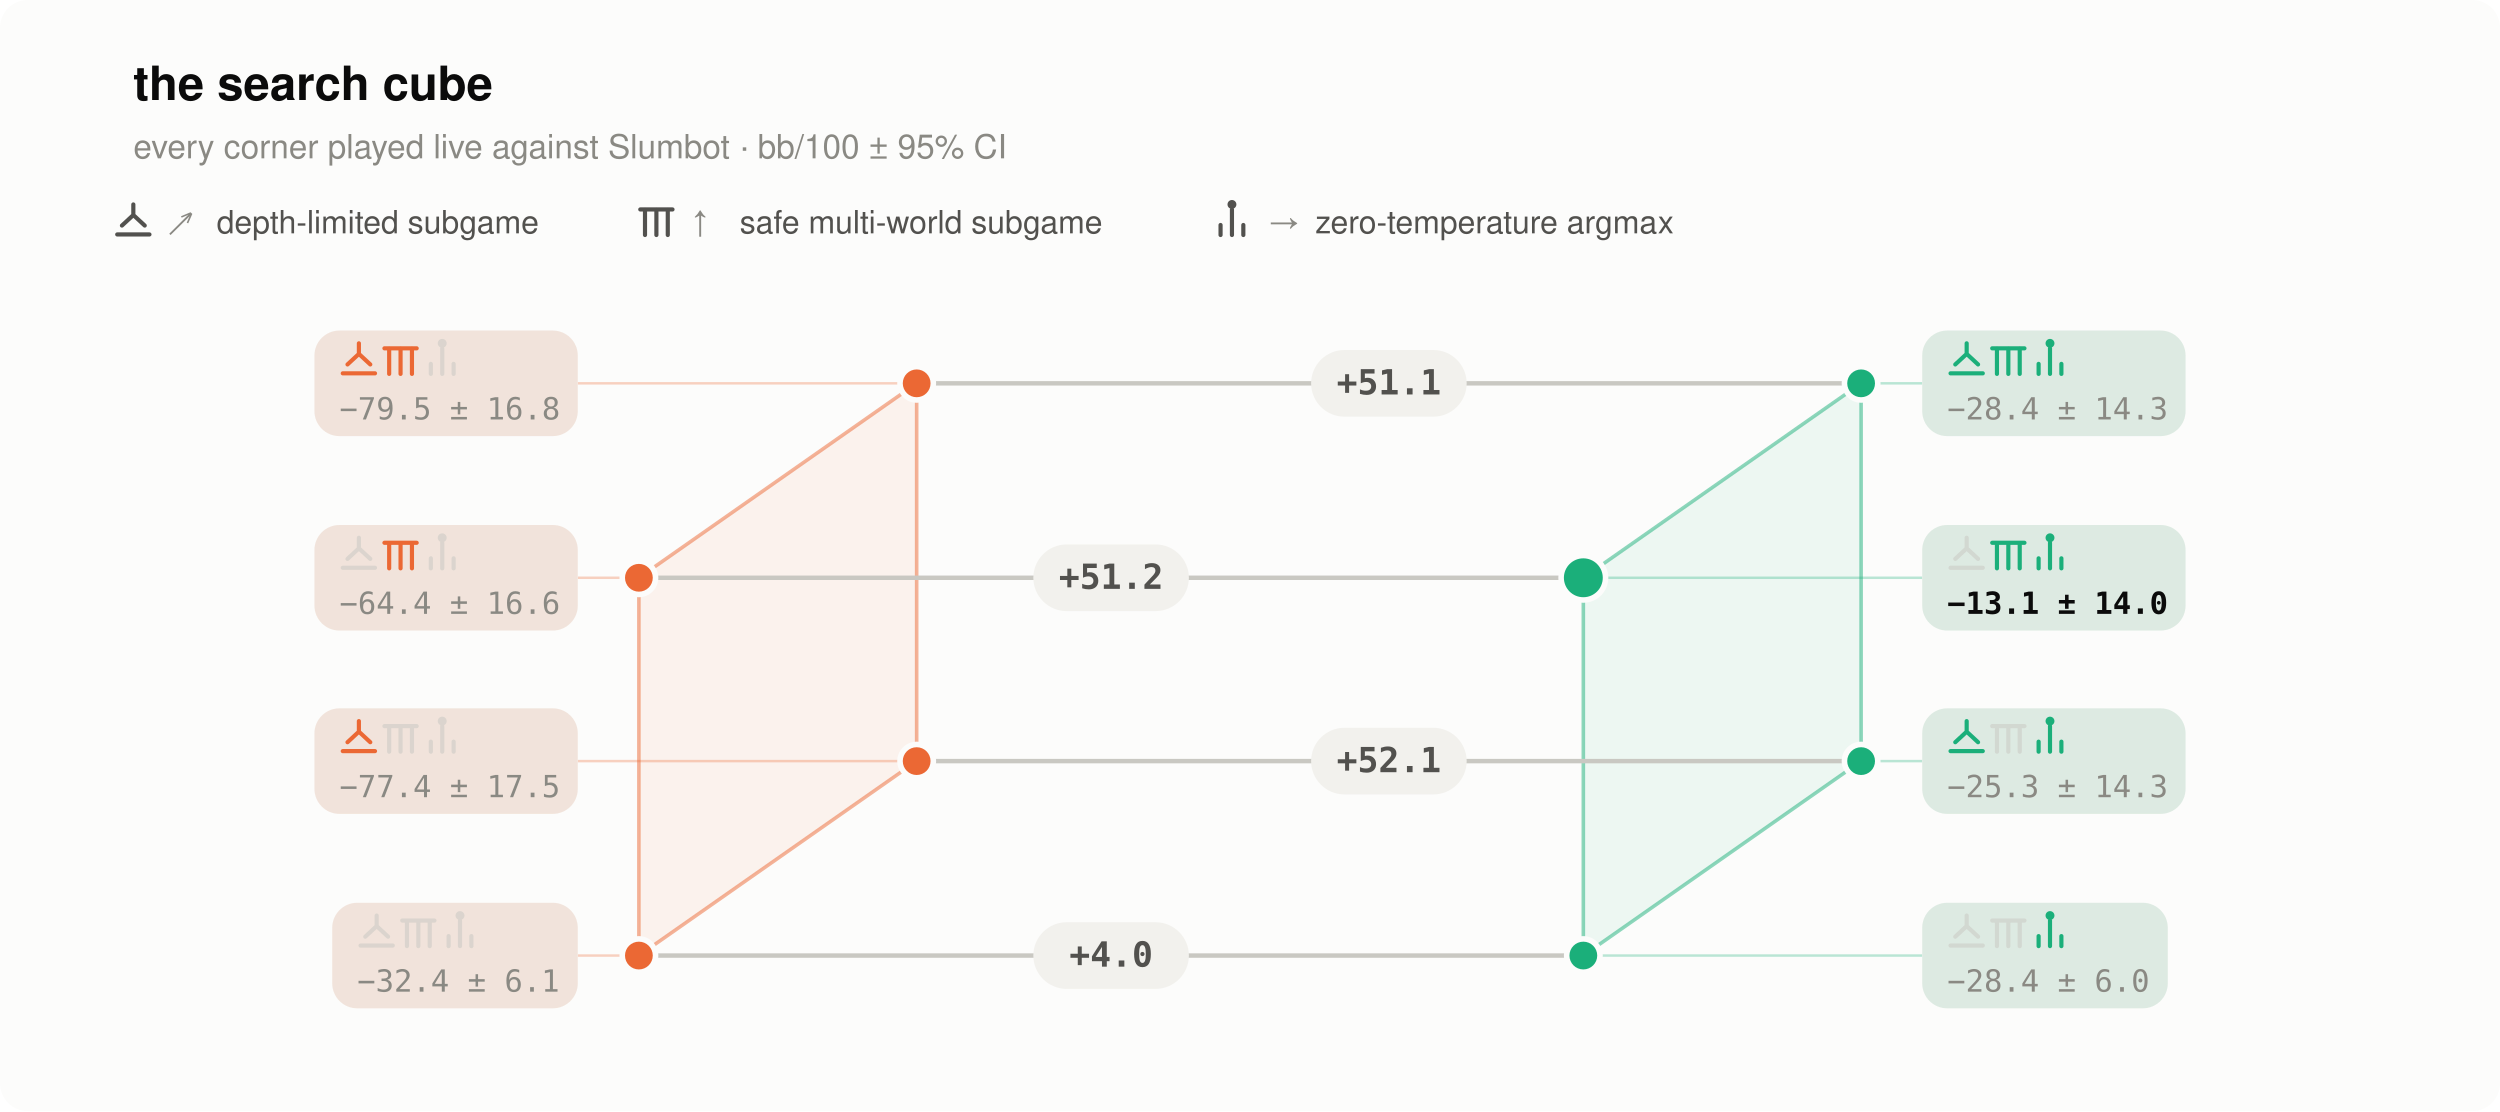
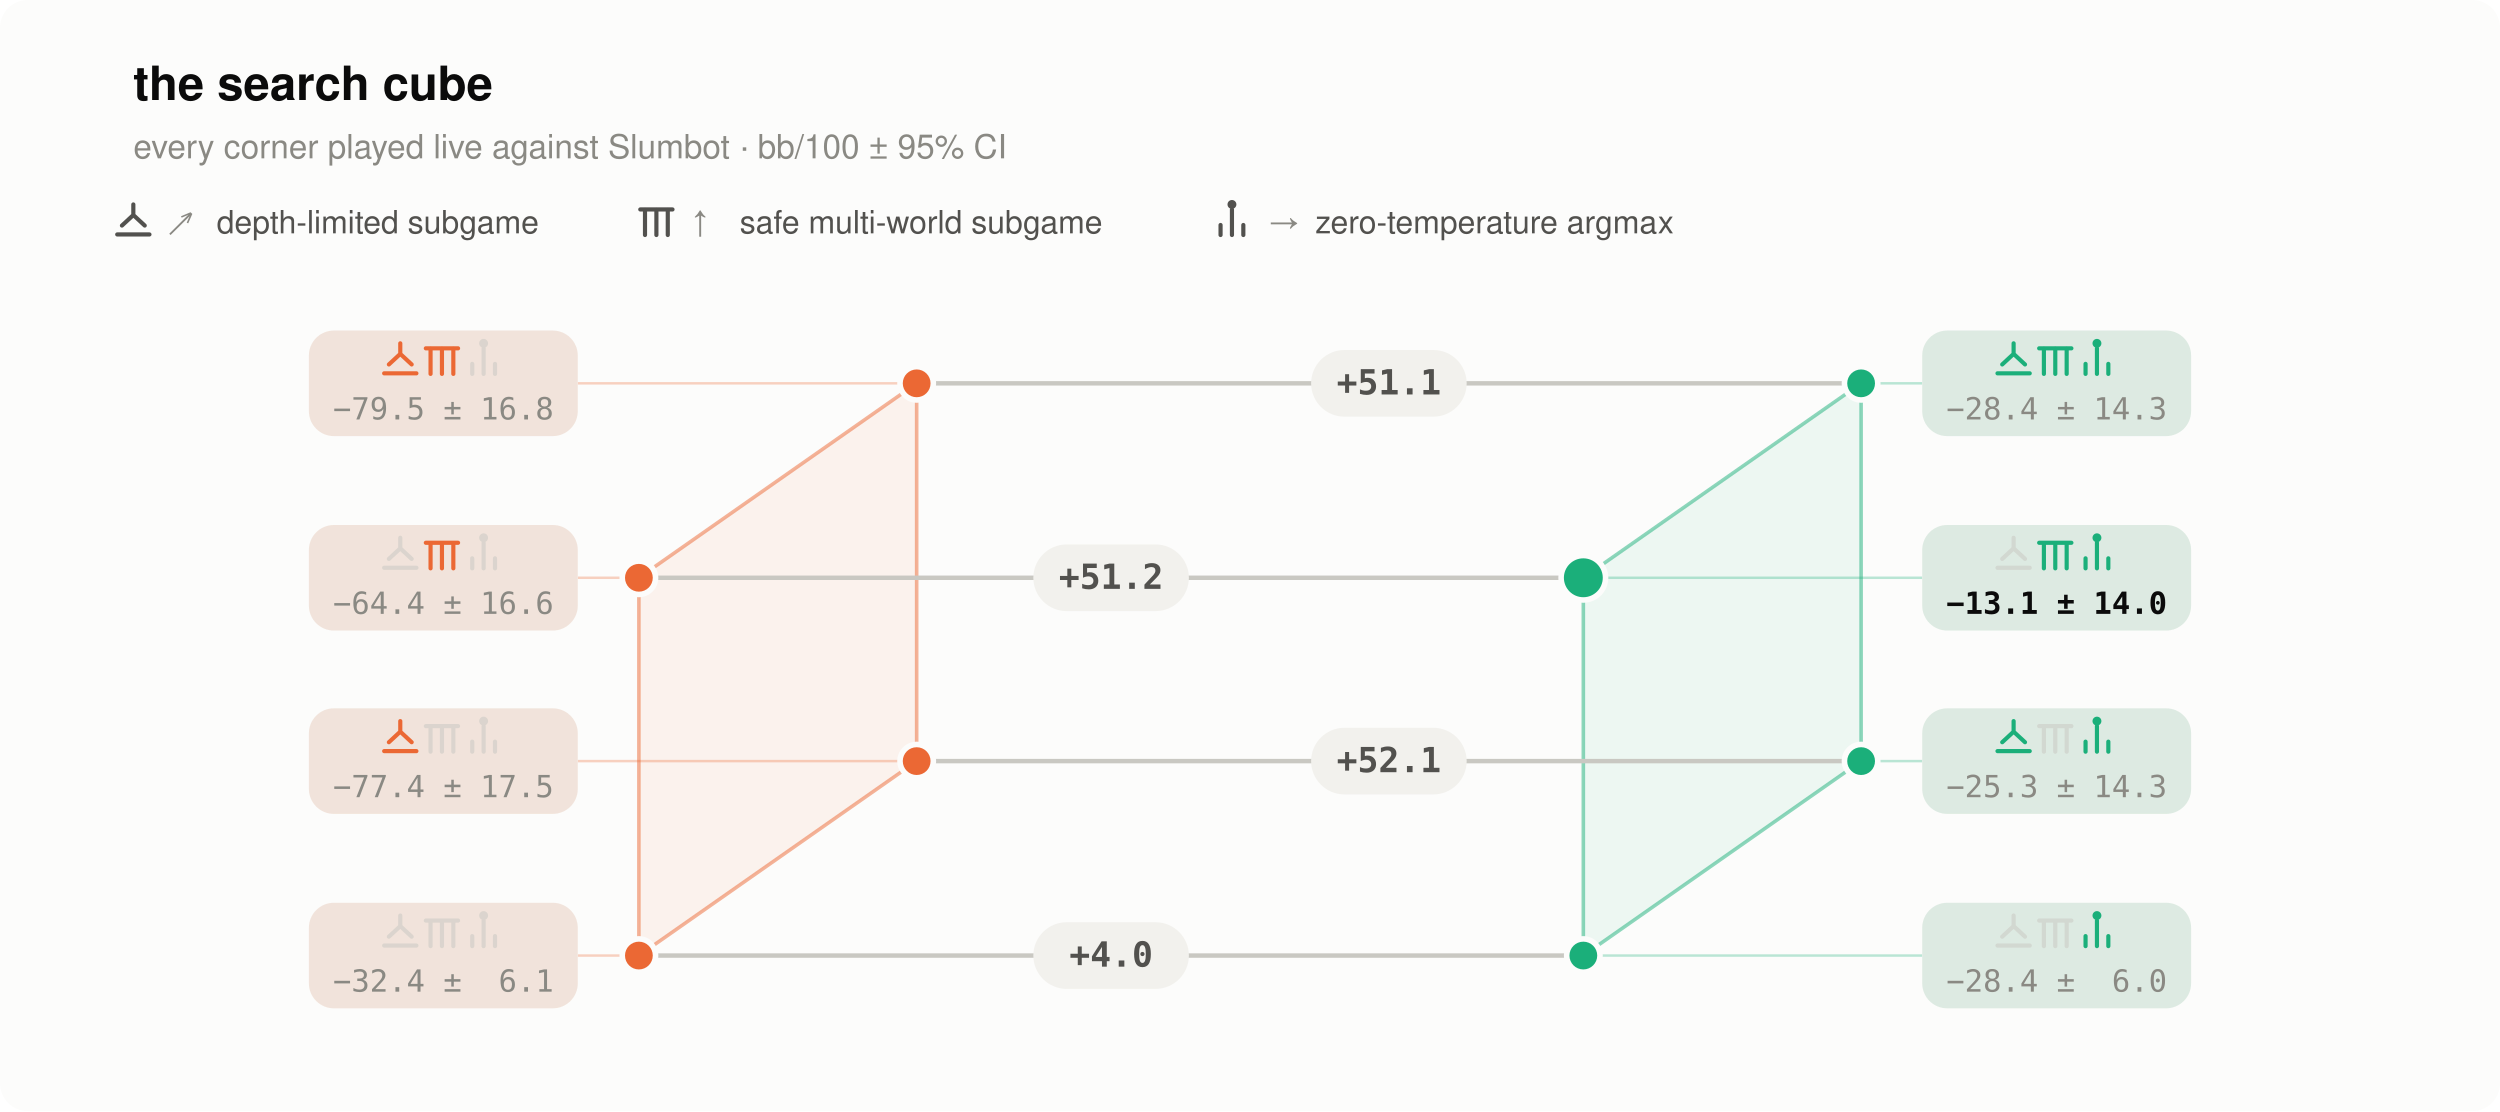
<svg xmlns="http://www.w3.org/2000/svg" viewBox="0 0 900 400" width="900" height="400" font-family="-apple-system, BlinkMacSystemFont, 'Segoe UI', Helvetica, Arial, sans-serif">
  <rect x="0.0" y="0.0" width="900.0" height="400.0" rx="10" fill="#fcfcfb" opacity="1" />
  <text x="48.0" y="36.0" fill="#0b0b0b" font-family="-apple-system, BlinkMacSystemFont, 'Segoe UI', Helvetica, Arial, sans-serif" font-size="17" font-weight="600" text-anchor="start">the search cube</text>
  <text x="48.0" y="57.0" fill="#8a8983" font-family="-apple-system, BlinkMacSystemFont, 'Segoe UI', Helvetica, Arial, sans-serif" font-size="12" font-weight="400" text-anchor="start">every corner played live against Slumbot · bb/100 ± 95% CI</text>
  <polygon points="230.0,344.0 330.0,274.0 330.0,138.0 230.0,208.0" fill="#eb6834" opacity="0.07" />
  <line x1="230.0" y1="344.0" x2="330.0" y2="274.0" stroke="#eb6834" stroke-width="1.3" opacity="0.5" />
  <line x1="330.0" y1="274.0" x2="330.0" y2="138.0" stroke="#eb6834" stroke-width="1.3" opacity="0.5" />
  <line x1="330.0" y1="138.0" x2="230.0" y2="208.0" stroke="#eb6834" stroke-width="1.3" opacity="0.5" />
  <line x1="230.0" y1="208.0" x2="230.0" y2="344.0" stroke="#eb6834" stroke-width="1.3" opacity="0.5" />
  <polygon points="570.0,344.0 670.0,274.0 670.0,138.0 570.0,208.0" fill="#1baf7a" opacity="0.07" />
  <line x1="570.0" y1="344.0" x2="670.0" y2="274.0" stroke="#1baf7a" stroke-width="1.3" opacity="0.5" />
  <line x1="670.0" y1="274.0" x2="670.0" y2="138.0" stroke="#1baf7a" stroke-width="1.3" opacity="0.5" />
  <line x1="670.0" y1="138.0" x2="570.0" y2="208.0" stroke="#1baf7a" stroke-width="1.3" opacity="0.5" />
  <line x1="570.0" y1="208.0" x2="570.0" y2="344.0" stroke="#1baf7a" stroke-width="1.3" opacity="0.5" />
  <line x1="230.0" y1="344.0" x2="570.0" y2="344.0" stroke="#c9c8c2" stroke-width="1.6" opacity="1" />
  <rect x="372.0" y="332.0" width="56.0" height="24.0" rx="12" fill="#f2f1ed" opacity="1" />
  <text x="400.0" y="348.0" fill="#52514e" font-family="ui-monospace, SFMono-Regular, Menlo, monospace" font-size="12.5" font-weight="600" text-anchor="middle">+4.0</text>
  <line x1="330.0" y1="274.0" x2="670.0" y2="274.0" stroke="#c9c8c2" stroke-width="1.6" opacity="1" />
  <rect x="472.0" y="262.0" width="56.0" height="24.0" rx="12" fill="#f2f1ed" opacity="1" />
  <text x="500.0" y="278.0" fill="#52514e" font-family="ui-monospace, SFMono-Regular, Menlo, monospace" font-size="12.5" font-weight="600" text-anchor="middle">+52.1</text>
  <line x1="330.0" y1="138.0" x2="670.0" y2="138.0" stroke="#c9c8c2" stroke-width="1.6" opacity="1" />
  <rect x="472.0" y="126.0" width="56.0" height="24.0" rx="12" fill="#f2f1ed" opacity="1" />
  <text x="500.0" y="142.0" fill="#52514e" font-family="ui-monospace, SFMono-Regular, Menlo, monospace" font-size="12.5" font-weight="600" text-anchor="middle">+51.1</text>
  <line x1="230.0" y1="208.0" x2="570.0" y2="208.0" stroke="#c9c8c2" stroke-width="1.6" opacity="1" />
  <rect x="372.0" y="196.0" width="56.0" height="24.0" rx="12" fill="#f2f1ed" opacity="1" />
  <text x="400.0" y="212.0" fill="#52514e" font-family="ui-monospace, SFMono-Regular, Menlo, monospace" font-size="12.5" font-weight="600" text-anchor="middle">+51.2</text>
  <line x1="208.0" y1="344.0" x2="230.0" y2="344.0" stroke="#eb6834" stroke-width="0.9" opacity="0.3" />
  <circle cx="230.0" cy="344.0" r="7.0" fill="#fcfcfb" />
  <circle cx="230.0" cy="344.0" r="5.0" fill="#eb6834" />
-   <rect x="119.6" y="325.0" width="88.4" height="38.0" rx="9" fill="#f2f1ed" opacity="1" />
-   <rect x="119.6" y="325.0" width="88.4" height="38.0" rx="9" fill="#eb6834" opacity="0.1" />
-   <g transform="translate(135.6,336.0)" opacity="0.55">
-     <path d="M0,-6.4 L0,-2.6 M0,-2.6 L-4.1,1.2 M0,-2.6 L4.1,1.2" fill="none" stroke="#c9c8c2" stroke-linecap="round" stroke-linejoin="round" stroke-width="1.5" />
-     <path d="M-5.8,4.4 L5.8,4.4" fill="none" stroke="#c9c8c2" stroke-linecap="round" stroke-linejoin="round" stroke-width="1.5" />
-   </g>
-   <g transform="translate(150.6,336.0)" opacity="0.55">
-     <path d="M-5.8,-4.6 L5.8,-4.6" fill="none" stroke="#c9c8c2" stroke-linecap="round" stroke-linejoin="round" stroke-width="1.5" />
-     <path d="M-4.1,-4.4 L-4.1,4.6 M0,-4.4 L0,4.6 M4.1,-4.4 L4.1,4.6" fill="none" stroke="#c9c8c2" stroke-linecap="round" stroke-linejoin="round" stroke-width="1.5" />
-   </g>
-   <g transform="translate(165.6,336.0)" opacity="0.55">
-     <path d="M-4.1,4.6 L-4.1,1.0" fill="none" stroke="#c9c8c2" stroke-linecap="round" stroke-linejoin="round" stroke-width="1.5" />
-     <path d="M0,4.6 L0,-4.6" fill="none" stroke="#c9c8c2" stroke-linecap="round" stroke-linejoin="round" stroke-width="1.5" />
-     <path d="M4.1,4.6 L4.1,1.0" fill="none" stroke="#c9c8c2" stroke-linecap="round" stroke-linejoin="round" stroke-width="1.5" />
-     <circle cx="0" cy="-6.4" r="1.6" fill="#c9c8c2" />
-   </g>
-   <text x="128.6" y="357.0" fill="#8a8983" font-family="ui-monospace, SFMono-Regular, Menlo, monospace" font-size="11" font-weight="400" text-anchor="start">−32.4 ± 6.1</text>
+   <rect x="111.2" y="325.0" width="96.8" height="38.0" rx="9" fill="#f2f1ed" opacity="1" />
+   <rect x="111.2" y="325.0" width="96.8" height="38.0" rx="9" fill="#eb6834" opacity="0.1" />
+   <g transform="translate(144.1,336.0)" opacity="0.55">
+     <path d="M0,-6.4 L0,-2.6 M0,-2.6 L-4.1,1.2 M0,-2.6 L4.1,1.2" fill="none" stroke="#c9c8c2" stroke-linecap="round" stroke-linejoin="round" stroke-width="1.5" />
+     <path d="M-5.8,4.4 L5.8,4.4" fill="none" stroke="#c9c8c2" stroke-linecap="round" stroke-linejoin="round" stroke-width="1.5" />
+   </g>
+   <g transform="translate(159.1,336.0)" opacity="0.55">
+     <path d="M-5.8,-4.6 L5.8,-4.6" fill="none" stroke="#c9c8c2" stroke-linecap="round" stroke-linejoin="round" stroke-width="1.5" />
+     <path d="M-4.1,-4.4 L-4.1,4.6 M0,-4.4 L0,4.6 M4.1,-4.4 L4.1,4.6" fill="none" stroke="#c9c8c2" stroke-linecap="round" stroke-linejoin="round" stroke-width="1.5" />
+   </g>
+   <g transform="translate(174.1,336.0)" opacity="0.55">
+     <path d="M-4.1,4.6 L-4.1,1.0" fill="none" stroke="#c9c8c2" stroke-linecap="round" stroke-linejoin="round" stroke-width="1.5" />
+     <path d="M0,4.6 L0,-4.6" fill="none" stroke="#c9c8c2" stroke-linecap="round" stroke-linejoin="round" stroke-width="1.5" />
+     <path d="M4.1,4.6 L4.1,1.0" fill="none" stroke="#c9c8c2" stroke-linecap="round" stroke-linejoin="round" stroke-width="1.5" />
+     <circle cx="0" cy="-6.4" r="1.6" fill="#c9c8c2" />
+   </g>
+   <text x="159.6" y="357.0" fill="#8a8983" font-family="ui-monospace, SFMono-Regular, Menlo, monospace" font-size="11" font-weight="400" text-anchor="middle">−32.4 ±  6.1</text>
  <line x1="208.0" y1="274.0" x2="330.0" y2="274.0" stroke="#eb6834" stroke-width="0.9" opacity="0.3" />
  <circle cx="330.0" cy="274.0" r="7.0" fill="#fcfcfb" />
  <circle cx="330.0" cy="274.0" r="5.0" fill="#eb6834" />
-   <rect x="113.2" y="255.0" width="94.8" height="38.0" rx="9" fill="#f2f1ed" opacity="1" />
-   <rect x="113.2" y="255.0" width="94.8" height="38.0" rx="9" fill="#eb6834" opacity="0.1" />
-   <g transform="translate(129.2,266.0)" opacity="1">
+   <rect x="111.2" y="255.0" width="96.8" height="38.0" rx="9" fill="#f2f1ed" opacity="1" />
+   <rect x="111.2" y="255.0" width="96.8" height="38.0" rx="9" fill="#eb6834" opacity="0.1" />
+   <g transform="translate(144.1,266.0)" opacity="1">
    <path d="M0,-6.4 L0,-2.6 M0,-2.6 L-4.1,1.2 M0,-2.6 L4.1,1.2" fill="none" stroke="#eb6834" stroke-linecap="round" stroke-linejoin="round" stroke-width="1.5" />
    <path d="M-5.8,4.4 L5.8,4.4" fill="none" stroke="#eb6834" stroke-linecap="round" stroke-linejoin="round" stroke-width="1.5" />
  </g>
-   <g transform="translate(144.2,266.0)" opacity="0.55">
-     <path d="M-5.8,-4.6 L5.8,-4.6" fill="none" stroke="#c9c8c2" stroke-linecap="round" stroke-linejoin="round" stroke-width="1.5" />
-     <path d="M-4.1,-4.4 L-4.1,4.6 M0,-4.4 L0,4.6 M4.1,-4.4 L4.1,4.6" fill="none" stroke="#c9c8c2" stroke-linecap="round" stroke-linejoin="round" stroke-width="1.5" />
-   </g>
-   <g transform="translate(159.2,266.0)" opacity="0.55">
-     <path d="M-4.1,4.6 L-4.1,1.0" fill="none" stroke="#c9c8c2" stroke-linecap="round" stroke-linejoin="round" stroke-width="1.5" />
-     <path d="M0,4.6 L0,-4.6" fill="none" stroke="#c9c8c2" stroke-linecap="round" stroke-linejoin="round" stroke-width="1.5" />
-     <path d="M4.1,4.6 L4.1,1.0" fill="none" stroke="#c9c8c2" stroke-linecap="round" stroke-linejoin="round" stroke-width="1.5" />
-     <circle cx="0" cy="-6.4" r="1.6" fill="#c9c8c2" />
-   </g>
-   <text x="122.2" y="287.0" fill="#8a8983" font-family="ui-monospace, SFMono-Regular, Menlo, monospace" font-size="11" font-weight="400" text-anchor="start">−77.4 ± 17.5</text>
+   <g transform="translate(159.1,266.0)" opacity="0.55">
+     <path d="M-5.8,-4.6 L5.8,-4.6" fill="none" stroke="#c9c8c2" stroke-linecap="round" stroke-linejoin="round" stroke-width="1.5" />
+     <path d="M-4.1,-4.4 L-4.1,4.6 M0,-4.4 L0,4.6 M4.1,-4.4 L4.1,4.6" fill="none" stroke="#c9c8c2" stroke-linecap="round" stroke-linejoin="round" stroke-width="1.5" />
+   </g>
+   <g transform="translate(174.1,266.0)" opacity="0.55">
+     <path d="M-4.1,4.6 L-4.1,1.0" fill="none" stroke="#c9c8c2" stroke-linecap="round" stroke-linejoin="round" stroke-width="1.5" />
+     <path d="M0,4.6 L0,-4.6" fill="none" stroke="#c9c8c2" stroke-linecap="round" stroke-linejoin="round" stroke-width="1.5" />
+     <path d="M4.1,4.6 L4.1,1.0" fill="none" stroke="#c9c8c2" stroke-linecap="round" stroke-linejoin="round" stroke-width="1.5" />
+     <circle cx="0" cy="-6.4" r="1.6" fill="#c9c8c2" />
+   </g>
+   <text x="159.6" y="287.0" fill="#8a8983" font-family="ui-monospace, SFMono-Regular, Menlo, monospace" font-size="11" font-weight="400" text-anchor="middle">−77.4 ± 17.5</text>
  <line x1="208.0" y1="208.0" x2="230.0" y2="208.0" stroke="#eb6834" stroke-width="0.9" opacity="0.3" />
  <circle cx="230.0" cy="208.0" r="7.0" fill="#fcfcfb" />
  <circle cx="230.0" cy="208.0" r="5.0" fill="#eb6834" />
-   <rect x="113.2" y="189.0" width="94.8" height="38.0" rx="9" fill="#f2f1ed" opacity="1" />
-   <rect x="113.2" y="189.0" width="94.8" height="38.0" rx="9" fill="#eb6834" opacity="0.1" />
-   <g transform="translate(129.2,200.0)" opacity="0.55">
-     <path d="M0,-6.4 L0,-2.6 M0,-2.6 L-4.1,1.2 M0,-2.6 L4.1,1.2" fill="none" stroke="#c9c8c2" stroke-linecap="round" stroke-linejoin="round" stroke-width="1.5" />
-     <path d="M-5.8,4.4 L5.8,4.4" fill="none" stroke="#c9c8c2" stroke-linecap="round" stroke-linejoin="round" stroke-width="1.5" />
-   </g>
-   <g transform="translate(144.2,200.0)" opacity="1">
+   <rect x="111.2" y="189.0" width="96.8" height="38.0" rx="9" fill="#f2f1ed" opacity="1" />
+   <rect x="111.2" y="189.0" width="96.8" height="38.0" rx="9" fill="#eb6834" opacity="0.1" />
+   <g transform="translate(144.1,200.0)" opacity="0.55">
+     <path d="M0,-6.4 L0,-2.6 M0,-2.6 L-4.1,1.2 M0,-2.6 L4.1,1.2" fill="none" stroke="#c9c8c2" stroke-linecap="round" stroke-linejoin="round" stroke-width="1.5" />
+     <path d="M-5.8,4.4 L5.8,4.4" fill="none" stroke="#c9c8c2" stroke-linecap="round" stroke-linejoin="round" stroke-width="1.5" />
+   </g>
+   <g transform="translate(159.1,200.0)" opacity="1">
    <path d="M-5.8,-4.6 L5.8,-4.6" fill="none" stroke="#eb6834" stroke-linecap="round" stroke-linejoin="round" stroke-width="1.5" />
    <path d="M-4.1,-4.4 L-4.1,4.6 M0,-4.4 L0,4.6 M4.1,-4.4 L4.1,4.6" fill="none" stroke="#eb6834" stroke-linecap="round" stroke-linejoin="round" stroke-width="1.5" />
  </g>
-   <g transform="translate(159.2,200.0)" opacity="0.55">
-     <path d="M-4.1,4.6 L-4.1,1.0" fill="none" stroke="#c9c8c2" stroke-linecap="round" stroke-linejoin="round" stroke-width="1.5" />
-     <path d="M0,4.6 L0,-4.6" fill="none" stroke="#c9c8c2" stroke-linecap="round" stroke-linejoin="round" stroke-width="1.5" />
-     <path d="M4.1,4.6 L4.1,1.0" fill="none" stroke="#c9c8c2" stroke-linecap="round" stroke-linejoin="round" stroke-width="1.5" />
-     <circle cx="0" cy="-6.4" r="1.6" fill="#c9c8c2" />
-   </g>
-   <text x="122.2" y="221.0" fill="#8a8983" font-family="ui-monospace, SFMono-Regular, Menlo, monospace" font-size="11" font-weight="400" text-anchor="start">−64.4 ± 16.6</text>
+   <g transform="translate(174.1,200.0)" opacity="0.55">
+     <path d="M-4.1,4.6 L-4.1,1.0" fill="none" stroke="#c9c8c2" stroke-linecap="round" stroke-linejoin="round" stroke-width="1.5" />
+     <path d="M0,4.6 L0,-4.6" fill="none" stroke="#c9c8c2" stroke-linecap="round" stroke-linejoin="round" stroke-width="1.5" />
+     <path d="M4.1,4.6 L4.1,1.0" fill="none" stroke="#c9c8c2" stroke-linecap="round" stroke-linejoin="round" stroke-width="1.5" />
+     <circle cx="0" cy="-6.4" r="1.6" fill="#c9c8c2" />
+   </g>
+   <text x="159.6" y="221.0" fill="#8a8983" font-family="ui-monospace, SFMono-Regular, Menlo, monospace" font-size="11" font-weight="400" text-anchor="middle">−64.4 ± 16.6</text>
  <line x1="208.0" y1="138.0" x2="330.0" y2="138.0" stroke="#eb6834" stroke-width="0.9" opacity="0.3" />
  <circle cx="330.0" cy="138.0" r="7.0" fill="#fcfcfb" />
  <circle cx="330.0" cy="138.0" r="5.0" fill="#eb6834" />
-   <rect x="113.2" y="119.0" width="94.8" height="38.0" rx="9" fill="#f2f1ed" opacity="1" />
-   <rect x="113.2" y="119.0" width="94.8" height="38.0" rx="9" fill="#eb6834" opacity="0.1" />
-   <g transform="translate(129.2,130.0)" opacity="1">
+   <rect x="111.2" y="119.0" width="96.8" height="38.0" rx="9" fill="#f2f1ed" opacity="1" />
+   <rect x="111.2" y="119.0" width="96.8" height="38.0" rx="9" fill="#eb6834" opacity="0.1" />
+   <g transform="translate(144.1,130.0)" opacity="1">
    <path d="M0,-6.4 L0,-2.6 M0,-2.6 L-4.1,1.2 M0,-2.6 L4.1,1.2" fill="none" stroke="#eb6834" stroke-linecap="round" stroke-linejoin="round" stroke-width="1.5" />
    <path d="M-5.8,4.4 L5.8,4.4" fill="none" stroke="#eb6834" stroke-linecap="round" stroke-linejoin="round" stroke-width="1.5" />
  </g>
-   <g transform="translate(144.2,130.0)" opacity="1">
+   <g transform="translate(159.1,130.0)" opacity="1">
    <path d="M-5.8,-4.6 L5.8,-4.6" fill="none" stroke="#eb6834" stroke-linecap="round" stroke-linejoin="round" stroke-width="1.5" />
    <path d="M-4.1,-4.4 L-4.1,4.6 M0,-4.4 L0,4.6 M4.1,-4.4 L4.1,4.6" fill="none" stroke="#eb6834" stroke-linecap="round" stroke-linejoin="round" stroke-width="1.5" />
  </g>
-   <g transform="translate(159.2,130.0)" opacity="0.55">
-     <path d="M-4.1,4.6 L-4.1,1.0" fill="none" stroke="#c9c8c2" stroke-linecap="round" stroke-linejoin="round" stroke-width="1.5" />
-     <path d="M0,4.6 L0,-4.6" fill="none" stroke="#c9c8c2" stroke-linecap="round" stroke-linejoin="round" stroke-width="1.5" />
-     <path d="M4.1,4.6 L4.1,1.0" fill="none" stroke="#c9c8c2" stroke-linecap="round" stroke-linejoin="round" stroke-width="1.5" />
-     <circle cx="0" cy="-6.4" r="1.6" fill="#c9c8c2" />
-   </g>
-   <text x="122.2" y="151.0" fill="#8a8983" font-family="ui-monospace, SFMono-Regular, Menlo, monospace" font-size="11" font-weight="400" text-anchor="start">−79.5 ± 16.8</text>
+   <g transform="translate(174.1,130.0)" opacity="0.55">
+     <path d="M-4.1,4.6 L-4.1,1.0" fill="none" stroke="#c9c8c2" stroke-linecap="round" stroke-linejoin="round" stroke-width="1.5" />
+     <path d="M0,4.6 L0,-4.6" fill="none" stroke="#c9c8c2" stroke-linecap="round" stroke-linejoin="round" stroke-width="1.5" />
+     <path d="M4.1,4.6 L4.1,1.0" fill="none" stroke="#c9c8c2" stroke-linecap="round" stroke-linejoin="round" stroke-width="1.5" />
+     <circle cx="0" cy="-6.4" r="1.6" fill="#c9c8c2" />
+   </g>
+   <text x="159.6" y="151.0" fill="#8a8983" font-family="ui-monospace, SFMono-Regular, Menlo, monospace" font-size="11" font-weight="400" text-anchor="middle">−79.5 ± 16.8</text>
  <line x1="692.0" y1="344.0" x2="570.0" y2="344.0" stroke="#1baf7a" stroke-width="0.9" opacity="0.3" />
  <circle cx="570.0" cy="344.0" r="7.0" fill="#fcfcfb" />
  <circle cx="570.0" cy="344.0" r="5.0" fill="#1baf7a" />
-   <rect x="692.0" y="325.0" width="88.4" height="38.0" rx="9" fill="#f2f1ed" opacity="1" />
-   <rect x="692.0" y="325.0" width="88.4" height="38.0" rx="9" fill="#1baf7a" opacity="0.1" />
-   <g transform="translate(708.0,336.0)" opacity="0.55">
-     <path d="M0,-6.4 L0,-2.6 M0,-2.6 L-4.1,1.2 M0,-2.6 L4.1,1.2" fill="none" stroke="#c9c8c2" stroke-linecap="round" stroke-linejoin="round" stroke-width="1.5" />
-     <path d="M-5.8,4.4 L5.8,4.4" fill="none" stroke="#c9c8c2" stroke-linecap="round" stroke-linejoin="round" stroke-width="1.5" />
-   </g>
-   <g transform="translate(723.0,336.0)" opacity="0.55">
-     <path d="M-5.8,-4.6 L5.8,-4.6" fill="none" stroke="#c9c8c2" stroke-linecap="round" stroke-linejoin="round" stroke-width="1.5" />
-     <path d="M-4.1,-4.4 L-4.1,4.6 M0,-4.4 L0,4.6 M4.1,-4.4 L4.1,4.6" fill="none" stroke="#c9c8c2" stroke-linecap="round" stroke-linejoin="round" stroke-width="1.5" />
-   </g>
-   <g transform="translate(738.0,336.0)" opacity="1">
-     <path d="M-4.1,4.6 L-4.1,1.0" fill="none" stroke="#1baf7a" stroke-linecap="round" stroke-linejoin="round" stroke-width="1.5" />
-     <path d="M0,4.6 L0,-4.6" fill="none" stroke="#1baf7a" stroke-linecap="round" stroke-linejoin="round" stroke-width="1.5" />
-     <path d="M4.1,4.6 L4.1,1.0" fill="none" stroke="#1baf7a" stroke-linecap="round" stroke-linejoin="round" stroke-width="1.5" />
-     <circle cx="0" cy="-6.4" r="1.6" fill="#1baf7a" />
-   </g>
-   <text x="701.0" y="357.0" fill="#8a8983" font-family="ui-monospace, SFMono-Regular, Menlo, monospace" font-size="11" font-weight="400" text-anchor="start">−28.4 ± 6.0</text>
+   <rect x="692.0" y="325.0" width="96.8" height="38.0" rx="9" fill="#f2f1ed" opacity="1" />
+   <rect x="692.0" y="325.0" width="96.8" height="38.0" rx="9" fill="#1baf7a" opacity="0.1" />
+   <g transform="translate(724.9,336.0)" opacity="0.55">
+     <path d="M0,-6.4 L0,-2.6 M0,-2.6 L-4.1,1.2 M0,-2.6 L4.1,1.2" fill="none" stroke="#c9c8c2" stroke-linecap="round" stroke-linejoin="round" stroke-width="1.5" />
+     <path d="M-5.8,4.4 L5.8,4.4" fill="none" stroke="#c9c8c2" stroke-linecap="round" stroke-linejoin="round" stroke-width="1.5" />
+   </g>
+   <g transform="translate(739.9,336.0)" opacity="0.55">
+     <path d="M-5.8,-4.6 L5.8,-4.6" fill="none" stroke="#c9c8c2" stroke-linecap="round" stroke-linejoin="round" stroke-width="1.5" />
+     <path d="M-4.1,-4.4 L-4.1,4.6 M0,-4.4 L0,4.6 M4.1,-4.4 L4.1,4.6" fill="none" stroke="#c9c8c2" stroke-linecap="round" stroke-linejoin="round" stroke-width="1.5" />
+   </g>
+   <g transform="translate(754.9,336.0)" opacity="1">
+     <path d="M-4.1,4.6 L-4.1,1.0" fill="none" stroke="#1baf7a" stroke-linecap="round" stroke-linejoin="round" stroke-width="1.5" />
+     <path d="M0,4.6 L0,-4.6" fill="none" stroke="#1baf7a" stroke-linecap="round" stroke-linejoin="round" stroke-width="1.5" />
+     <path d="M4.1,4.6 L4.1,1.0" fill="none" stroke="#1baf7a" stroke-linecap="round" stroke-linejoin="round" stroke-width="1.5" />
+     <circle cx="0" cy="-6.4" r="1.6" fill="#1baf7a" />
+   </g>
+   <text x="740.4" y="357.0" fill="#8a8983" font-family="ui-monospace, SFMono-Regular, Menlo, monospace" font-size="11" font-weight="400" text-anchor="middle">−28.4 ±  6.0</text>
  <line x1="692.0" y1="274.0" x2="670.0" y2="274.0" stroke="#1baf7a" stroke-width="0.9" opacity="0.3" />
  <circle cx="670.0" cy="274.0" r="7.0" fill="#fcfcfb" />
  <circle cx="670.0" cy="274.0" r="5.0" fill="#1baf7a" />
-   <rect x="692.0" y="255.0" width="94.8" height="38.0" rx="9" fill="#f2f1ed" opacity="1" />
-   <rect x="692.0" y="255.0" width="94.8" height="38.0" rx="9" fill="#1baf7a" opacity="0.1" />
-   <g transform="translate(708.0,266.0)" opacity="1">
+   <rect x="692.0" y="255.0" width="96.8" height="38.0" rx="9" fill="#f2f1ed" opacity="1" />
+   <rect x="692.0" y="255.0" width="96.8" height="38.0" rx="9" fill="#1baf7a" opacity="0.1" />
+   <g transform="translate(724.9,266.0)" opacity="1">
    <path d="M0,-6.4 L0,-2.6 M0,-2.6 L-4.1,1.2 M0,-2.6 L4.1,1.2" fill="none" stroke="#1baf7a" stroke-linecap="round" stroke-linejoin="round" stroke-width="1.5" />
    <path d="M-5.8,4.4 L5.8,4.4" fill="none" stroke="#1baf7a" stroke-linecap="round" stroke-linejoin="round" stroke-width="1.5" />
  </g>
-   <g transform="translate(723.0,266.0)" opacity="0.55">
-     <path d="M-5.8,-4.6 L5.8,-4.6" fill="none" stroke="#c9c8c2" stroke-linecap="round" stroke-linejoin="round" stroke-width="1.5" />
-     <path d="M-4.1,-4.4 L-4.1,4.6 M0,-4.4 L0,4.6 M4.1,-4.4 L4.1,4.6" fill="none" stroke="#c9c8c2" stroke-linecap="round" stroke-linejoin="round" stroke-width="1.5" />
-   </g>
-   <g transform="translate(738.0,266.0)" opacity="1">
-     <path d="M-4.1,4.6 L-4.1,1.0" fill="none" stroke="#1baf7a" stroke-linecap="round" stroke-linejoin="round" stroke-width="1.5" />
-     <path d="M0,4.6 L0,-4.6" fill="none" stroke="#1baf7a" stroke-linecap="round" stroke-linejoin="round" stroke-width="1.5" />
-     <path d="M4.1,4.6 L4.1,1.0" fill="none" stroke="#1baf7a" stroke-linecap="round" stroke-linejoin="round" stroke-width="1.5" />
-     <circle cx="0" cy="-6.4" r="1.6" fill="#1baf7a" />
-   </g>
-   <text x="701.0" y="287.0" fill="#8a8983" font-family="ui-monospace, SFMono-Regular, Menlo, monospace" font-size="11" font-weight="400" text-anchor="start">−25.3 ± 14.3</text>
+   <g transform="translate(739.9,266.0)" opacity="0.55">
+     <path d="M-5.8,-4.6 L5.8,-4.6" fill="none" stroke="#c9c8c2" stroke-linecap="round" stroke-linejoin="round" stroke-width="1.5" />
+     <path d="M-4.1,-4.4 L-4.1,4.6 M0,-4.4 L0,4.6 M4.1,-4.4 L4.1,4.6" fill="none" stroke="#c9c8c2" stroke-linecap="round" stroke-linejoin="round" stroke-width="1.5" />
+   </g>
+   <g transform="translate(754.9,266.0)" opacity="1">
+     <path d="M-4.1,4.6 L-4.1,1.0" fill="none" stroke="#1baf7a" stroke-linecap="round" stroke-linejoin="round" stroke-width="1.5" />
+     <path d="M0,4.6 L0,-4.6" fill="none" stroke="#1baf7a" stroke-linecap="round" stroke-linejoin="round" stroke-width="1.5" />
+     <path d="M4.1,4.6 L4.1,1.0" fill="none" stroke="#1baf7a" stroke-linecap="round" stroke-linejoin="round" stroke-width="1.5" />
+     <circle cx="0" cy="-6.4" r="1.6" fill="#1baf7a" />
+   </g>
+   <text x="740.4" y="287.0" fill="#8a8983" font-family="ui-monospace, SFMono-Regular, Menlo, monospace" font-size="11" font-weight="400" text-anchor="middle">−25.3 ± 14.3</text>
  <line x1="692.0" y1="208.0" x2="570.0" y2="208.0" stroke="#1baf7a" stroke-width="0.9" opacity="0.3" />
  <circle cx="570.0" cy="208.0" r="9.0" fill="#fcfcfb" />
  <circle cx="570.0" cy="208.0" r="7.0" fill="#1baf7a" />
-   <rect x="692.0" y="189.0" width="94.8" height="38.0" rx="9" fill="#f2f1ed" opacity="1" />
-   <rect x="692.0" y="189.0" width="94.8" height="38.0" rx="9" fill="#1baf7a" opacity="0.1" />
-   <g transform="translate(708.0,200.0)" opacity="0.55">
-     <path d="M0,-6.4 L0,-2.6 M0,-2.6 L-4.1,1.2 M0,-2.6 L4.1,1.2" fill="none" stroke="#c9c8c2" stroke-linecap="round" stroke-linejoin="round" stroke-width="1.5" />
-     <path d="M-5.8,4.4 L5.8,4.4" fill="none" stroke="#c9c8c2" stroke-linecap="round" stroke-linejoin="round" stroke-width="1.5" />
-   </g>
-   <g transform="translate(723.0,200.0)" opacity="1">
+   <rect x="692.0" y="189.0" width="96.8" height="38.0" rx="9" fill="#f2f1ed" opacity="1" />
+   <rect x="692.0" y="189.0" width="96.8" height="38.0" rx="9" fill="#1baf7a" opacity="0.1" />
+   <g transform="translate(724.9,200.0)" opacity="0.55">
+     <path d="M0,-6.4 L0,-2.6 M0,-2.6 L-4.1,1.2 M0,-2.6 L4.1,1.2" fill="none" stroke="#c9c8c2" stroke-linecap="round" stroke-linejoin="round" stroke-width="1.5" />
+     <path d="M-5.8,4.4 L5.8,4.4" fill="none" stroke="#c9c8c2" stroke-linecap="round" stroke-linejoin="round" stroke-width="1.5" />
+   </g>
+   <g transform="translate(739.9,200.0)" opacity="1">
    <path d="M-5.8,-4.6 L5.8,-4.6" fill="none" stroke="#1baf7a" stroke-linecap="round" stroke-linejoin="round" stroke-width="1.5" />
    <path d="M-4.1,-4.4 L-4.1,4.6 M0,-4.4 L0,4.6 M4.1,-4.4 L4.1,4.6" fill="none" stroke="#1baf7a" stroke-linecap="round" stroke-linejoin="round" stroke-width="1.5" />
  </g>
-   <g transform="translate(738.0,200.0)" opacity="1">
-     <path d="M-4.1,4.6 L-4.1,1.0" fill="none" stroke="#1baf7a" stroke-linecap="round" stroke-linejoin="round" stroke-width="1.5" />
-     <path d="M0,4.6 L0,-4.6" fill="none" stroke="#1baf7a" stroke-linecap="round" stroke-linejoin="round" stroke-width="1.5" />
-     <path d="M4.1,4.6 L4.1,1.0" fill="none" stroke="#1baf7a" stroke-linecap="round" stroke-linejoin="round" stroke-width="1.5" />
-     <circle cx="0" cy="-6.4" r="1.6" fill="#1baf7a" />
-   </g>
-   <text x="701.0" y="221.0" fill="#0b0b0b" font-family="ui-monospace, SFMono-Regular, Menlo, monospace" font-size="11" font-weight="600" text-anchor="start">−13.1 ± 14.0</text>
+   <g transform="translate(754.9,200.0)" opacity="1">
+     <path d="M-4.1,4.6 L-4.1,1.0" fill="none" stroke="#1baf7a" stroke-linecap="round" stroke-linejoin="round" stroke-width="1.5" />
+     <path d="M0,4.6 L0,-4.6" fill="none" stroke="#1baf7a" stroke-linecap="round" stroke-linejoin="round" stroke-width="1.5" />
+     <path d="M4.1,4.6 L4.1,1.0" fill="none" stroke="#1baf7a" stroke-linecap="round" stroke-linejoin="round" stroke-width="1.5" />
+     <circle cx="0" cy="-6.4" r="1.6" fill="#1baf7a" />
+   </g>
+   <text x="740.4" y="221.0" fill="#0b0b0b" font-family="ui-monospace, SFMono-Regular, Menlo, monospace" font-size="11" font-weight="600" text-anchor="middle">−13.1 ± 14.0</text>
  <line x1="692.0" y1="138.0" x2="670.0" y2="138.0" stroke="#1baf7a" stroke-width="0.9" opacity="0.3" />
  <circle cx="670.0" cy="138.0" r="7.0" fill="#fcfcfb" />
  <circle cx="670.0" cy="138.0" r="5.0" fill="#1baf7a" />
-   <rect x="692.0" y="119.0" width="94.8" height="38.0" rx="9" fill="#f2f1ed" opacity="1" />
-   <rect x="692.0" y="119.0" width="94.8" height="38.0" rx="9" fill="#1baf7a" opacity="0.1" />
-   <g transform="translate(708.0,130.0)" opacity="1">
+   <rect x="692.0" y="119.0" width="96.8" height="38.0" rx="9" fill="#f2f1ed" opacity="1" />
+   <rect x="692.0" y="119.0" width="96.8" height="38.0" rx="9" fill="#1baf7a" opacity="0.1" />
+   <g transform="translate(724.9,130.0)" opacity="1">
    <path d="M0,-6.4 L0,-2.6 M0,-2.6 L-4.1,1.2 M0,-2.6 L4.1,1.2" fill="none" stroke="#1baf7a" stroke-linecap="round" stroke-linejoin="round" stroke-width="1.5" />
    <path d="M-5.8,4.4 L5.8,4.4" fill="none" stroke="#1baf7a" stroke-linecap="round" stroke-linejoin="round" stroke-width="1.5" />
  </g>
-   <g transform="translate(723.0,130.0)" opacity="1">
+   <g transform="translate(739.9,130.0)" opacity="1">
    <path d="M-5.8,-4.6 L5.8,-4.6" fill="none" stroke="#1baf7a" stroke-linecap="round" stroke-linejoin="round" stroke-width="1.5" />
    <path d="M-4.1,-4.4 L-4.1,4.6 M0,-4.4 L0,4.6 M4.1,-4.4 L4.1,4.6" fill="none" stroke="#1baf7a" stroke-linecap="round" stroke-linejoin="round" stroke-width="1.5" />
  </g>
-   <g transform="translate(738.0,130.0)" opacity="1">
-     <path d="M-4.1,4.6 L-4.1,1.0" fill="none" stroke="#1baf7a" stroke-linecap="round" stroke-linejoin="round" stroke-width="1.5" />
-     <path d="M0,4.6 L0,-4.6" fill="none" stroke="#1baf7a" stroke-linecap="round" stroke-linejoin="round" stroke-width="1.5" />
-     <path d="M4.1,4.6 L4.1,1.0" fill="none" stroke="#1baf7a" stroke-linecap="round" stroke-linejoin="round" stroke-width="1.5" />
-     <circle cx="0" cy="-6.4" r="1.6" fill="#1baf7a" />
-   </g>
-   <text x="701.0" y="151.0" fill="#8a8983" font-family="ui-monospace, SFMono-Regular, Menlo, monospace" font-size="11" font-weight="400" text-anchor="start">−28.4 ± 14.3</text>
+   <g transform="translate(754.9,130.0)" opacity="1">
+     <path d="M-4.1,4.6 L-4.1,1.0" fill="none" stroke="#1baf7a" stroke-linecap="round" stroke-linejoin="round" stroke-width="1.5" />
+     <path d="M0,4.6 L0,-4.6" fill="none" stroke="#1baf7a" stroke-linecap="round" stroke-linejoin="round" stroke-width="1.5" />
+     <path d="M4.1,4.6 L4.1,1.0" fill="none" stroke="#1baf7a" stroke-linecap="round" stroke-linejoin="round" stroke-width="1.5" />
+     <circle cx="0" cy="-6.4" r="1.6" fill="#1baf7a" />
+   </g>
+   <text x="740.4" y="151.0" fill="#8a8983" font-family="ui-monospace, SFMono-Regular, Menlo, monospace" font-size="11" font-weight="400" text-anchor="middle">−28.4 ± 14.3</text>
  <g transform="translate(48.0,80.0)" opacity="1">
    <path d="M0,-6.4 L0,-2.6 M0,-2.6 L-4.1,1.2 M0,-2.6 L4.1,1.2" fill="none" stroke="#52514e" stroke-linecap="round" stroke-linejoin="round" stroke-width="1.5" />
    <path d="M-5.8,4.4 L5.8,4.4" fill="none" stroke="#52514e" stroke-linecap="round" stroke-linejoin="round" stroke-width="1.5" />
  </g>
  <text x="61.0" y="84.0" fill="#8a8983" font-family="-apple-system, BlinkMacSystemFont, 'Segoe UI', Helvetica, Arial, sans-serif" font-size="11.5" font-weight="400" text-anchor="start">↗</text>
  <text x="78.0" y="84.0" fill="#52514e" font-family="-apple-system, BlinkMacSystemFont, 'Segoe UI', Helvetica, Arial, sans-serif" font-size="11.5" font-weight="400" text-anchor="start">depth-limited subgame</text>
  <g transform="translate(236.3,80.0)" opacity="1">
    <path d="M-5.8,-4.6 L5.8,-4.6" fill="none" stroke="#52514e" stroke-linecap="round" stroke-linejoin="round" stroke-width="1.5" />
    <path d="M-4.1,-4.4 L-4.1,4.6 M0,-4.4 L0,4.6 M4.1,-4.4 L4.1,4.6" fill="none" stroke="#52514e" stroke-linecap="round" stroke-linejoin="round" stroke-width="1.5" />
  </g>
  <text x="249.3" y="84.0" fill="#8a8983" font-family="-apple-system, BlinkMacSystemFont, 'Segoe UI', Helvetica, Arial, sans-serif" font-size="11.5" font-weight="400" text-anchor="start">↑</text>
  <text x="266.3" y="84.0" fill="#52514e" font-family="-apple-system, BlinkMacSystemFont, 'Segoe UI', Helvetica, Arial, sans-serif" font-size="11.5" font-weight="400" text-anchor="start">safe multi-world subgame</text>
  <g transform="translate(443.5,80.0)" opacity="1">
    <path d="M-4.1,4.6 L-4.1,1.0" fill="none" stroke="#52514e" stroke-linecap="round" stroke-linejoin="round" stroke-width="1.5" />
    <path d="M0,4.6 L0,-4.6" fill="none" stroke="#52514e" stroke-linecap="round" stroke-linejoin="round" stroke-width="1.5" />
    <path d="M4.1,4.6 L4.1,1.0" fill="none" stroke="#52514e" stroke-linecap="round" stroke-linejoin="round" stroke-width="1.5" />
    <circle cx="0" cy="-6.4" r="1.6" fill="#52514e" />
  </g>
  <text x="456.5" y="84.0" fill="#8a8983" font-family="-apple-system, BlinkMacSystemFont, 'Segoe UI', Helvetica, Arial, sans-serif" font-size="11.5" font-weight="400" text-anchor="start">→</text>
  <text x="473.5" y="84.0" fill="#52514e" font-family="-apple-system, BlinkMacSystemFont, 'Segoe UI', Helvetica, Arial, sans-serif" font-size="11.5" font-weight="400" text-anchor="start">zero-temperature argmax</text>
</svg>
